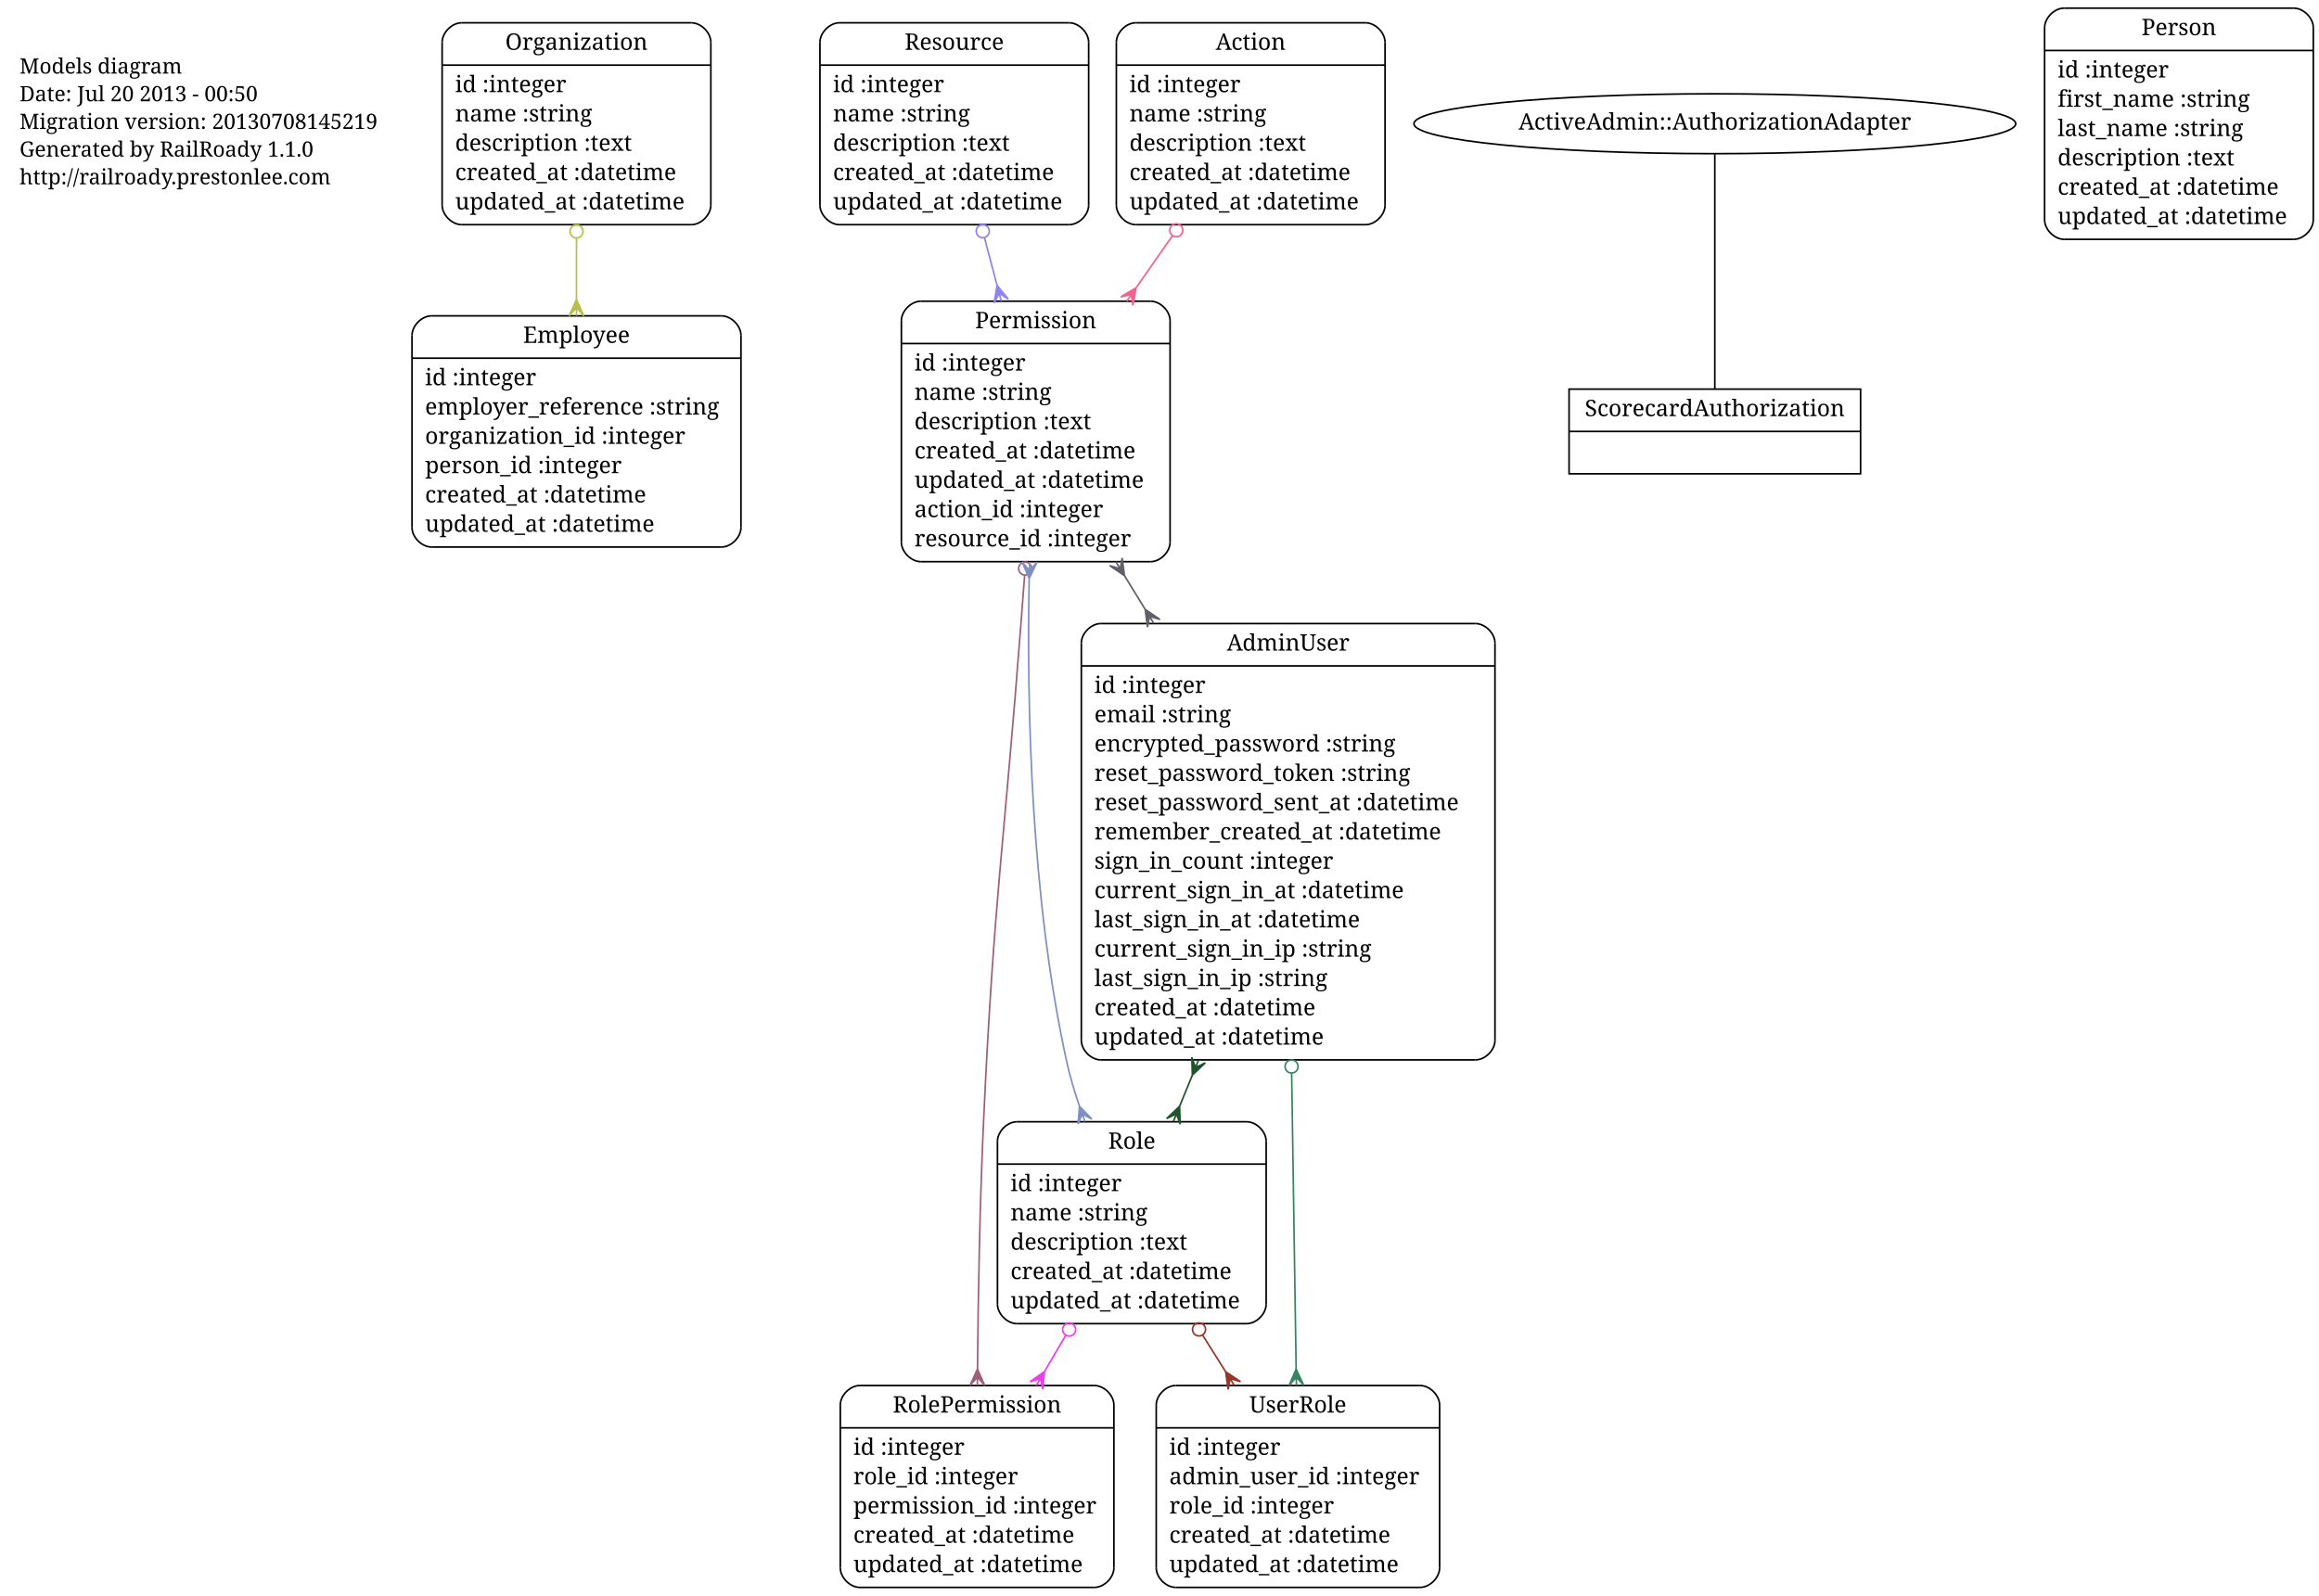
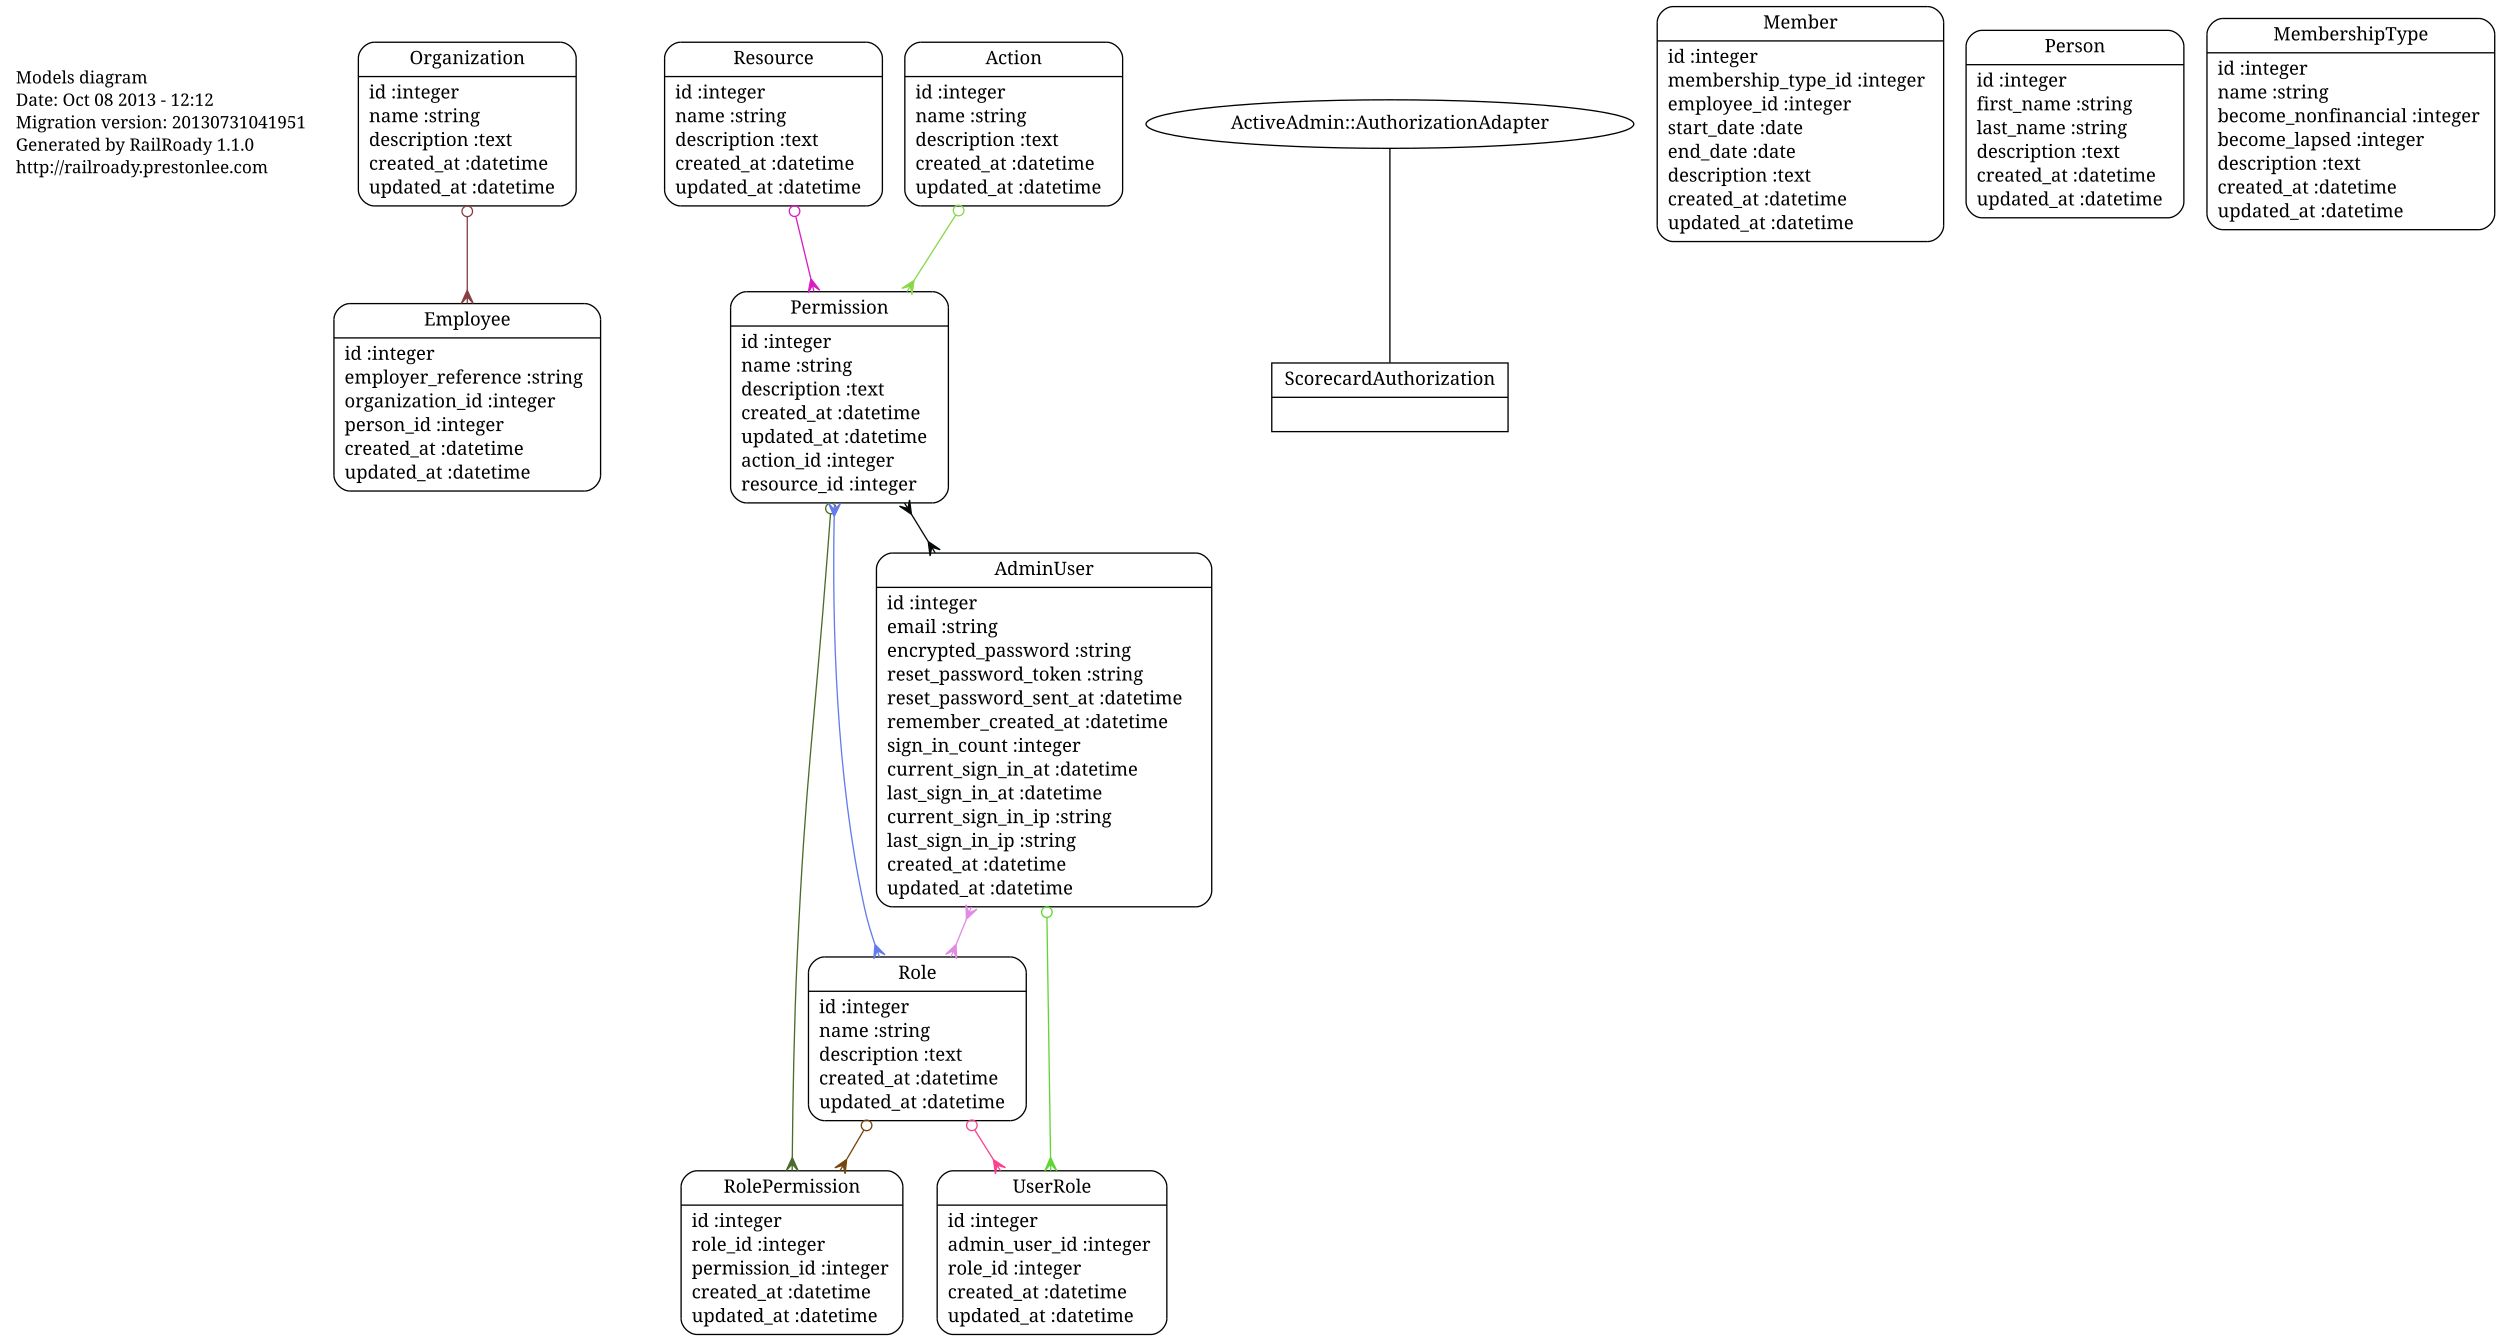
- <svg xmlns="http://www.w3.org/2000/svg" width="1424pt" height="980pt" viewBox="0.00 0.00 1424.00 980.00">
-   <g id="graph1" class="graph" transform="scale(1 1) rotate(0) translate(4 976)">
-     <polygon fill="white" stroke="white" points="-4,5 -4,-976 1421,-976 1421,5 -4,5" />
+ <svg xmlns="http://www.w3.org/2000/svg" width="1894pt" height="1016pt" viewBox="0.00 0.00 1894.00 1016.00">
+   <g id="graph1" class="graph" transform="scale(1 1) rotate(0) translate(4 1012)">
+     <polygon fill="white" stroke="white" points="-4,5 -4,-1012 1891,-1012 1891,5 -4,5" />
    <g id="node1" class="node">
-       <text text-anchor="start" x="8" y="-930.8" font-family="Times Roman,serif" font-size="13.00">Models diagram</text>
-       <text text-anchor="start" x="8" y="-913.8" font-family="Times Roman,serif" font-size="13.00">Date: Jul 20 2013 - 00:50</text>
-       <text text-anchor="start" x="8" y="-896.8" font-family="Times Roman,serif" font-size="13.00">Migration version: 20130708145219</text>
-       <text text-anchor="start" x="8" y="-879.8" font-family="Times Roman,serif" font-size="13.00">Generated by RailRoady 1.1.0</text>
-       <text text-anchor="start" x="8" y="-862.8" font-family="Times Roman,serif" font-size="13.00">http://railroady.prestonlee.com</text>
+       <text text-anchor="start" x="8" y="-948.8" font-family="Times Roman,serif" font-size="13.00">Models diagram</text>
+       <text text-anchor="start" x="8" y="-931.8" font-family="Times Roman,serif" font-size="13.00">Date: Oct 08 2013 - 12:12</text>
+       <text text-anchor="start" x="8" y="-914.8" font-family="Times Roman,serif" font-size="13.00">Migration version: 20130731041951</text>
+       <text text-anchor="start" x="8" y="-897.8" font-family="Times Roman,serif" font-size="13.00">Generated by RailRoady 1.1.0</text>
+       <text text-anchor="start" x="8" y="-880.8" font-family="Times Roman,serif" font-size="13.00">http://railroady.prestonlee.com</text>
    </g>
    <g id="node2" class="node">
      <polyline fill="none" stroke="black" points="261,-640 439,-640 " />
      <path fill="none" stroke="black" d="M439,-640C445,-640 451,-646 451,-652" />
      <polyline fill="none" stroke="black" points="451,-652 451,-770 " />
      <path fill="none" stroke="black" d="M451,-770C451,-776 445,-782 439,-782" />
      <polyline fill="none" stroke="black" points="439,-782 261,-782 " />
      <path fill="none" stroke="black" d="M261,-782C255,-782 249,-776 249,-770" />
      <polyline fill="none" stroke="black" points="249,-770 249,-652 " />
      <path fill="none" stroke="black" d="M249,-652C249,-646 255,-640 261,-640" />
      <text text-anchor="middle" x="350" y="-765.4" font-family="Times Roman,serif" font-size="14.00">Employee</text>
      <polyline fill="none" stroke="black" points="249,-756 451,-756 " />
      <text text-anchor="start" x="257" y="-739.4" font-family="Times Roman,serif" font-size="14.00">id :integer</text>
      <text text-anchor="start" x="257" y="-721.4" font-family="Times Roman,serif" font-size="14.00">employer_reference :string</text>
      <text text-anchor="start" x="257" y="-703.4" font-family="Times Roman,serif" font-size="14.00">organization_id :integer</text>
      <text text-anchor="start" x="257" y="-685.4" font-family="Times Roman,serif" font-size="14.00">person_id :integer</text>
      <text text-anchor="start" x="257" y="-667.4" font-family="Times Roman,serif" font-size="14.00">created_at :datetime</text>
      <text text-anchor="start" x="257" y="-649.4" font-family="Times Roman,serif" font-size="14.00">updated_at :datetime</text>
    </g>
    <g id="node3" class="node">
-       <polyline fill="none" stroke="black" points="511.5,-838 652.5,-838 " />
-       <path fill="none" stroke="black" d="M652.5,-838C658.5,-838 664.5,-844 664.5,-850" />
-       <polyline fill="none" stroke="black" points="664.5,-850 664.5,-950 " />
-       <path fill="none" stroke="black" d="M664.5,-950C664.5,-956 658.5,-962 652.5,-962" />
-       <polyline fill="none" stroke="black" points="652.5,-962 511.5,-962 " />
-       <path fill="none" stroke="black" d="M511.5,-962C505.5,-962 499.5,-956 499.5,-950" />
-       <polyline fill="none" stroke="black" points="499.5,-950 499.5,-850 " />
-       <path fill="none" stroke="black" d="M499.5,-850C499.5,-844 505.5,-838 511.5,-838" />
-       <text text-anchor="middle" x="582" y="-945.4" font-family="Times Roman,serif" font-size="14.00">Resource</text>
-       <polyline fill="none" stroke="black" points="499.5,-936 664.5,-936 " />
-       <text text-anchor="start" x="507.5" y="-919.4" font-family="Times Roman,serif" font-size="14.00">id :integer</text>
-       <text text-anchor="start" x="507.5" y="-901.4" font-family="Times Roman,serif" font-size="14.00">name :string</text>
-       <text text-anchor="start" x="507.5" y="-883.4" font-family="Times Roman,serif" font-size="14.00">description :text</text>
-       <text text-anchor="start" x="507.5" y="-865.4" font-family="Times Roman,serif" font-size="14.00">created_at :datetime</text>
-       <text text-anchor="start" x="507.5" y="-847.4" font-family="Times Roman,serif" font-size="14.00">updated_at :datetime</text>
-     </g>
-     <g id="node8" class="node">
+       <polyline fill="none" stroke="black" points="511.5,-856 652.5,-856 " />
+       <path fill="none" stroke="black" d="M652.5,-856C658.5,-856 664.5,-862 664.5,-868" />
+       <polyline fill="none" stroke="black" points="664.5,-868 664.5,-968 " />
+       <path fill="none" stroke="black" d="M664.5,-968C664.5,-974 658.5,-980 652.5,-980" />
+       <polyline fill="none" stroke="black" points="652.5,-980 511.5,-980 " />
+       <path fill="none" stroke="black" d="M511.5,-980C505.5,-980 499.5,-974 499.5,-968" />
+       <polyline fill="none" stroke="black" points="499.5,-968 499.5,-868 " />
+       <path fill="none" stroke="black" d="M499.5,-868C499.5,-862 505.5,-856 511.5,-856" />
+       <text text-anchor="middle" x="582" y="-963.4" font-family="Times Roman,serif" font-size="14.00">Resource</text>
+       <polyline fill="none" stroke="black" points="499.5,-954 664.5,-954 " />
+       <text text-anchor="start" x="507.5" y="-937.4" font-family="Times Roman,serif" font-size="14.00">id :integer</text>
+       <text text-anchor="start" x="507.5" y="-919.4" font-family="Times Roman,serif" font-size="14.00">name :string</text>
+       <text text-anchor="start" x="507.5" y="-901.4" font-family="Times Roman,serif" font-size="14.00">description :text</text>
+       <text text-anchor="start" x="507.5" y="-883.4" font-family="Times Roman,serif" font-size="14.00">created_at :datetime</text>
+       <text text-anchor="start" x="507.5" y="-865.4" font-family="Times Roman,serif" font-size="14.00">updated_at :datetime</text>
+     </g>
+     <g id="node9" class="node">
      <polyline fill="none" stroke="black" points="561.5,-631 702.5,-631 " />
      <path fill="none" stroke="black" d="M702.5,-631C708.5,-631 714.5,-637 714.5,-643" />
      <polyline fill="none" stroke="black" points="714.5,-643 714.5,-779 " />
      <path fill="none" stroke="black" d="M714.5,-779C714.5,-785 708.5,-791 702.5,-791" />
      <polyline fill="none" stroke="black" points="702.5,-791 561.5,-791 " />
      <path fill="none" stroke="black" d="M561.5,-791C555.5,-791 549.5,-785 549.5,-779" />
      <polyline fill="none" stroke="black" points="549.5,-779 549.5,-643 " />
      <path fill="none" stroke="black" d="M549.5,-643C549.5,-637 555.5,-631 561.5,-631" />
      <text text-anchor="middle" x="632" y="-774.4" font-family="Times Roman,serif" font-size="14.00">Permission</text>
      <polyline fill="none" stroke="black" points="549.5,-765 714.5,-765 " />
      <text text-anchor="start" x="557.5" y="-748.4" font-family="Times Roman,serif" font-size="14.00">id :integer</text>
      <text text-anchor="start" x="557.5" y="-730.4" font-family="Times Roman,serif" font-size="14.00">name :string</text>
      <text text-anchor="start" x="557.5" y="-712.4" font-family="Times Roman,serif" font-size="14.00">description :text</text>
      <text text-anchor="start" x="557.5" y="-694.4" font-family="Times Roman,serif" font-size="14.00">created_at :datetime</text>
      <text text-anchor="start" x="557.5" y="-676.4" font-family="Times Roman,serif" font-size="14.00">updated_at :datetime</text>
      <text text-anchor="start" x="557.5" y="-658.4" font-family="Times Roman,serif" font-size="14.00">action_id :integer</text>
      <text text-anchor="start" x="557.5" y="-640.4" font-family="Times Roman,serif" font-size="14.00">resource_id :integer</text>
    </g>
    <g id="edge2" class="edge">
-       <path fill="none" stroke="#9083ed" d="M600.508,-830.041C603.026,-820.523 605.638,-810.647 608.233,-800.839" />
-       <ellipse fill="none" stroke="#9083ed" cx="599.464" cy="-833.986" rx="4" ry="4" />
-       <polygon fill="#9083ed" stroke="#9083ed" points="608.26,-800.736 615.168,-792.22 609.539,-795.903 610.818,-791.069 610.818,-791.069 610.818,-791.069 609.539,-795.903 606.467,-789.918 608.26,-800.736 608.26,-800.736" />
+       <path fill="none" stroke="#d91cc3" d="M598.992,-847.653C602.596,-832.733 606.448,-816.786 610.202,-801.243" />
+       <ellipse fill="none" stroke="#d91cc3" cx="597.941" cy="-852.005" rx="4" ry="4" />
+       <polygon fill="#d91cc3" stroke="#d91cc3" points="610.303,-800.824 617.026,-792.16 611.477,-795.964 612.651,-791.103 612.651,-791.103 612.651,-791.103 611.477,-795.964 608.277,-790.047 610.303,-800.824 610.303,-800.824" />
    </g>
    <g id="node4" class="node">
      <polygon fill="none" stroke="black" points="959.5,-685 959.5,-737 1138.5,-737 1138.5,-685 959.5,-685" />
      <text text-anchor="middle" x="1049" y="-720.4" font-family="Times Roman,serif" font-size="14.00">ScorecardAuthorization</text>
      <polyline fill="none" stroke="black" points="959.5,-711 1138.5,-711 " />
      <text text-anchor="middle" x="1049" y="-694.4" font-family="Times Roman,serif" font-size="14.00"> </text>
    </g>
    <g id="node5" class="node">
      <polyline fill="none" stroke="black" points="524,-1 668,-1 " />
      <path fill="none" stroke="black" d="M668,-1C674,-1 680,-7 680,-13" />
      <polyline fill="none" stroke="black" points="680,-13 680,-113 " />
      <path fill="none" stroke="black" d="M680,-113C680,-119 674,-125 668,-125" />
      <polyline fill="none" stroke="black" points="668,-125 524,-125 " />
      <path fill="none" stroke="black" d="M524,-125C518,-125 512,-119 512,-113" />
      <polyline fill="none" stroke="black" points="512,-113 512,-13 " />
      <path fill="none" stroke="black" d="M512,-13C512,-7 518,-1 524,-1" />
      <text text-anchor="middle" x="596" y="-108.4" font-family="Times Roman,serif" font-size="14.00">RolePermission</text>
      <polyline fill="none" stroke="black" points="512,-99 680,-99 " />
      <text text-anchor="start" x="520" y="-82.4" font-family="Times Roman,serif" font-size="14.00">id :integer</text>
      <text text-anchor="start" x="520" y="-64.4" font-family="Times Roman,serif" font-size="14.00">role_id :integer</text>
      <text text-anchor="start" x="520" y="-46.4" font-family="Times Roman,serif" font-size="14.00">permission_id :integer</text>
      <text text-anchor="start" x="520" y="-28.4" font-family="Times Roman,serif" font-size="14.00">created_at :datetime</text>
      <text text-anchor="start" x="520" y="-10.4" font-family="Times Roman,serif" font-size="14.00">updated_at :datetime</text>
    </g>
    <g id="node6" class="node">
-       <polyline fill="none" stroke="black" points="693.5,-838 834.5,-838 " />
-       <path fill="none" stroke="black" d="M834.5,-838C840.5,-838 846.5,-844 846.5,-850" />
-       <polyline fill="none" stroke="black" points="846.5,-850 846.5,-950 " />
-       <path fill="none" stroke="black" d="M846.5,-950C846.5,-956 840.5,-962 834.5,-962" />
-       <polyline fill="none" stroke="black" points="834.5,-962 693.5,-962 " />
-       <path fill="none" stroke="black" d="M693.5,-962C687.5,-962 681.5,-956 681.5,-950" />
-       <polyline fill="none" stroke="black" points="681.5,-950 681.5,-850 " />
-       <path fill="none" stroke="black" d="M681.5,-850C681.5,-844 687.5,-838 693.5,-838" />
-       <text text-anchor="middle" x="764" y="-945.4" font-family="Times Roman,serif" font-size="14.00">Action</text>
-       <polyline fill="none" stroke="black" points="681.5,-936 846.5,-936 " />
-       <text text-anchor="start" x="689.5" y="-919.4" font-family="Times Roman,serif" font-size="14.00">id :integer</text>
-       <text text-anchor="start" x="689.5" y="-901.4" font-family="Times Roman,serif" font-size="14.00">name :string</text>
-       <text text-anchor="start" x="689.5" y="-883.4" font-family="Times Roman,serif" font-size="14.00">description :text</text>
-       <text text-anchor="start" x="689.5" y="-865.4" font-family="Times Roman,serif" font-size="14.00">created_at :datetime</text>
-       <text text-anchor="start" x="689.5" y="-847.4" font-family="Times Roman,serif" font-size="14.00">updated_at :datetime</text>
+       <polyline fill="none" stroke="black" points="1263.5,-829 1456.5,-829 " />
+       <path fill="none" stroke="black" d="M1456.5,-829C1462.5,-829 1468.5,-835 1468.5,-841" />
+       <polyline fill="none" stroke="black" points="1468.5,-841 1468.5,-995 " />
+       <path fill="none" stroke="black" d="M1468.5,-995C1468.5,-1001 1462.5,-1007 1456.5,-1007" />
+       <polyline fill="none" stroke="black" points="1456.5,-1007 1263.5,-1007 " />
+       <path fill="none" stroke="black" d="M1263.5,-1007C1257.5,-1007 1251.5,-1001 1251.5,-995" />
+       <polyline fill="none" stroke="black" points="1251.5,-995 1251.5,-841 " />
+       <path fill="none" stroke="black" d="M1251.5,-841C1251.5,-835 1257.5,-829 1263.5,-829" />
+       <text text-anchor="middle" x="1360" y="-990.4" font-family="Times Roman,serif" font-size="14.00">Member</text>
+       <polyline fill="none" stroke="black" points="1251.5,-981 1468.5,-981 " />
+       <text text-anchor="start" x="1259.5" y="-964.4" font-family="Times Roman,serif" font-size="14.00">id :integer</text>
+       <text text-anchor="start" x="1259.5" y="-946.4" font-family="Times Roman,serif" font-size="14.00">membership_type_id :integer</text>
+       <text text-anchor="start" x="1259.5" y="-928.4" font-family="Times Roman,serif" font-size="14.00">employee_id :integer</text>
+       <text text-anchor="start" x="1259.5" y="-910.4" font-family="Times Roman,serif" font-size="14.00">start_date :date</text>
+       <text text-anchor="start" x="1259.5" y="-892.4" font-family="Times Roman,serif" font-size="14.00">end_date :date</text>
+       <text text-anchor="start" x="1259.5" y="-874.4" font-family="Times Roman,serif" font-size="14.00">description :text</text>
+       <text text-anchor="start" x="1259.5" y="-856.4" font-family="Times Roman,serif" font-size="14.00">created_at :datetime</text>
+       <text text-anchor="start" x="1259.5" y="-838.4" font-family="Times Roman,serif" font-size="14.00">updated_at :datetime</text>
+     </g>
+     <g id="node7" class="node">
+       <polyline fill="none" stroke="black" points="693.5,-856 834.5,-856 " />
+       <path fill="none" stroke="black" d="M834.5,-856C840.5,-856 846.5,-862 846.5,-868" />
+       <polyline fill="none" stroke="black" points="846.5,-868 846.5,-968 " />
+       <path fill="none" stroke="black" d="M846.5,-968C846.5,-974 840.5,-980 834.5,-980" />
+       <polyline fill="none" stroke="black" points="834.5,-980 693.5,-980 " />
+       <path fill="none" stroke="black" d="M693.5,-980C687.5,-980 681.5,-974 681.5,-968" />
+       <polyline fill="none" stroke="black" points="681.5,-968 681.5,-868 " />
+       <path fill="none" stroke="black" d="M681.5,-868C681.5,-862 687.5,-856 693.5,-856" />
+       <text text-anchor="middle" x="764" y="-963.4" font-family="Times Roman,serif" font-size="14.00">Action</text>
+       <polyline fill="none" stroke="black" points="681.5,-954 846.5,-954 " />
+       <text text-anchor="start" x="689.5" y="-937.4" font-family="Times Roman,serif" font-size="14.00">id :integer</text>
+       <text text-anchor="start" x="689.5" y="-919.4" font-family="Times Roman,serif" font-size="14.00">name :string</text>
+       <text text-anchor="start" x="689.5" y="-901.4" font-family="Times Roman,serif" font-size="14.00">description :text</text>
+       <text text-anchor="start" x="689.5" y="-883.4" font-family="Times Roman,serif" font-size="14.00">created_at :datetime</text>
+       <text text-anchor="start" x="689.5" y="-865.4" font-family="Times Roman,serif" font-size="14.00">updated_at :datetime</text>
    </g>
    <g id="edge6" class="edge">
-       <path fill="none" stroke="#f5618b" d="M715.892,-831.117C708.72,-820.85 701.244,-810.145 693.838,-799.541" />
-       <ellipse fill="none" stroke="#f5618b" cx="718.305" cy="-834.573" rx="4" ry="4" />
-       <polygon fill="#f5618b" stroke="#f5618b" points="693.647,-799.267 691.611,-788.492 690.784,-795.168 687.921,-791.069 687.921,-791.069 687.921,-791.069 690.784,-795.168 684.232,-793.646 693.647,-799.267 693.647,-799.267" />
-     </g>
-     <g id="node7" class="node">
-       <polyline fill="none" stroke="black" points="279.5,-838 420.5,-838 " />
-       <path fill="none" stroke="black" d="M420.5,-838C426.5,-838 432.5,-844 432.5,-850" />
-       <polyline fill="none" stroke="black" points="432.5,-850 432.5,-950 " />
-       <path fill="none" stroke="black" d="M432.5,-950C432.5,-956 426.5,-962 420.5,-962" />
-       <polyline fill="none" stroke="black" points="420.5,-962 279.5,-962 " />
-       <path fill="none" stroke="black" d="M279.5,-962C273.5,-962 267.5,-956 267.5,-950" />
-       <polyline fill="none" stroke="black" points="267.5,-950 267.5,-850 " />
-       <path fill="none" stroke="black" d="M267.5,-850C267.5,-844 273.5,-838 279.5,-838" />
-       <text text-anchor="middle" x="350" y="-945.4" font-family="Times Roman,serif" font-size="14.00">Organization</text>
-       <polyline fill="none" stroke="black" points="267.5,-936 432.5,-936 " />
-       <text text-anchor="start" x="275.5" y="-919.4" font-family="Times Roman,serif" font-size="14.00">id :integer</text>
-       <text text-anchor="start" x="275.5" y="-901.4" font-family="Times Roman,serif" font-size="14.00">name :string</text>
-       <text text-anchor="start" x="275.5" y="-883.4" font-family="Times Roman,serif" font-size="14.00">description :text</text>
-       <text text-anchor="start" x="275.5" y="-865.4" font-family="Times Roman,serif" font-size="14.00">created_at :datetime</text>
-       <text text-anchor="start" x="275.5" y="-847.4" font-family="Times Roman,serif" font-size="14.00">updated_at :datetime</text>
+       <path fill="none" stroke="#88d849" d="M720.079,-849.125C709.983,-833.291 699.107,-816.236 688.56,-799.697" />
+       <ellipse fill="none" stroke="#88d849" cx="722.245" cy="-852.521" rx="4" ry="4" />
+       <polygon fill="#88d849" stroke="#88d849" points="688.457,-799.535 686.875,-788.684 685.769,-795.319 683.08,-791.103 683.08,-791.103 683.08,-791.103 685.769,-795.319 679.286,-793.523 688.457,-799.535 688.457,-799.535" />
+     </g>
+     <g id="node8" class="node">
+       <polyline fill="none" stroke="black" points="279.5,-856 420.5,-856 " />
+       <path fill="none" stroke="black" d="M420.5,-856C426.5,-856 432.5,-862 432.5,-868" />
+       <polyline fill="none" stroke="black" points="432.5,-868 432.5,-968 " />
+       <path fill="none" stroke="black" d="M432.5,-968C432.5,-974 426.5,-980 420.5,-980" />
+       <polyline fill="none" stroke="black" points="420.5,-980 279.5,-980 " />
+       <path fill="none" stroke="black" d="M279.5,-980C273.5,-980 267.5,-974 267.5,-968" />
+       <polyline fill="none" stroke="black" points="267.5,-968 267.5,-868 " />
+       <path fill="none" stroke="black" d="M267.5,-868C267.5,-862 273.5,-856 279.5,-856" />
+       <text text-anchor="middle" x="350" y="-963.4" font-family="Times Roman,serif" font-size="14.00">Organization</text>
+       <polyline fill="none" stroke="black" points="267.5,-954 432.5,-954 " />
+       <text text-anchor="start" x="275.5" y="-937.4" font-family="Times Roman,serif" font-size="14.00">id :integer</text>
+       <text text-anchor="start" x="275.5" y="-919.4" font-family="Times Roman,serif" font-size="14.00">name :string</text>
+       <text text-anchor="start" x="275.5" y="-901.4" font-family="Times Roman,serif" font-size="14.00">description :text</text>
+       <text text-anchor="start" x="275.5" y="-883.4" font-family="Times Roman,serif" font-size="14.00">created_at :datetime</text>
+       <text text-anchor="start" x="275.5" y="-865.4" font-family="Times Roman,serif" font-size="14.00">updated_at :datetime</text>
    </g>
    <g id="edge8" class="edge">
-       <path fill="none" stroke="#b9be47" d="M350,-829.793C350,-817.609 350,-804.847 350,-792.395" />
-       <ellipse fill="none" stroke="#b9be47" cx="350" cy="-833.853" rx="4" ry="4" />
-       <polygon fill="#b9be47" stroke="#b9be47" points="350,-792.027 354.5,-782.027 350,-787.027 350,-782.027 350,-782.027 350,-782.027 350,-787.027 345.5,-782.027 350,-792.027 350,-792.027" />
+       <path fill="none" stroke="#873e43" d="M350,-847.882C350,-830 350,-810.63 350,-792.243" />
+       <ellipse fill="none" stroke="#873e43" cx="350" cy="-851.893" rx="4" ry="4" />
+       <polygon fill="#873e43" stroke="#873e43" points="350,-792.145 354.5,-782.145 350,-787.145 350,-782.145 350,-782.145 350,-782.145 350,-787.145 345.5,-782.145 350,-792.145 350,-792.145" />
    </g>
    <g id="edge10" class="edge">
-       <path fill="none" stroke="#9e5f7a" d="M625.187,-622.651C624.447,-612.982 623.706,-603.284 623,-594 612.659,-458.009 606.326,-424.237 600,-288 597.63,-236.949 596.637,-179.323 596.234,-135.17" />
-       <ellipse fill="none" stroke="#9e5f7a" cx="625.503" cy="-626.767" rx="4" ry="4" />
-       <polygon fill="#9e5f7a" stroke="#9e5f7a" points="596.233,-135.107 600.649,-125.069 596.191,-130.107 596.15,-125.107 596.15,-125.107 596.15,-125.107 596.191,-130.107 591.65,-125.145 596.233,-135.107 596.233,-135.107" />
-     </g>
-     <g id="node10" class="node">
+       <path fill="none" stroke="#4b6b2a" d="M625.187,-622.651C624.447,-612.982 623.706,-603.284 623,-594 612.659,-458.009 606.326,-424.237 600,-288 597.63,-236.949 596.637,-179.323 596.234,-135.17" />
+       <ellipse fill="none" stroke="#4b6b2a" cx="625.503" cy="-626.767" rx="4" ry="4" />
+       <polygon fill="#4b6b2a" stroke="#4b6b2a" points="596.233,-135.107 600.649,-125.069 596.191,-130.107 596.15,-125.107 596.15,-125.107 596.15,-125.107 596.191,-130.107 591.65,-125.145 596.233,-135.107 596.233,-135.107" />
+     </g>
+     <g id="node12" class="node">
      <polyline fill="none" stroke="black" points="672,-325 902,-325 " />
      <path fill="none" stroke="black" d="M902,-325C908,-325 914,-331 914,-337" />
      <polyline fill="none" stroke="black" points="914,-337 914,-581 " />
      <path fill="none" stroke="black" d="M914,-581C914,-587 908,-593 902,-593" />
      <polyline fill="none" stroke="black" points="902,-593 672,-593 " />
      <path fill="none" stroke="black" d="M672,-593C666,-593 660,-587 660,-581" />
      <polyline fill="none" stroke="black" points="660,-581 660,-337 " />
      <path fill="none" stroke="black" d="M660,-337C660,-331 666,-325 672,-325" />
      <text text-anchor="middle" x="787" y="-576.4" font-family="Times Roman,serif" font-size="14.00">AdminUser</text>
      <polyline fill="none" stroke="black" points="660,-567 914,-567 " />
      <text text-anchor="start" x="668" y="-550.4" font-family="Times Roman,serif" font-size="14.00">id :integer</text>
      <text text-anchor="start" x="668" y="-532.4" font-family="Times Roman,serif" font-size="14.00">email :string</text>
      <text text-anchor="start" x="668" y="-514.4" font-family="Times Roman,serif" font-size="14.00">encrypted_password :string</text>
      <text text-anchor="start" x="668" y="-496.4" font-family="Times Roman,serif" font-size="14.00">reset_password_token :string</text>
      <text text-anchor="start" x="668" y="-478.4" font-family="Times Roman,serif" font-size="14.00">reset_password_sent_at :datetime</text>
      <text text-anchor="start" x="668" y="-460.4" font-family="Times Roman,serif" font-size="14.00">remember_created_at :datetime</text>
      <text text-anchor="start" x="668" y="-442.4" font-family="Times Roman,serif" font-size="14.00">sign_in_count :integer</text>
      <text text-anchor="start" x="668" y="-424.4" font-family="Times Roman,serif" font-size="14.00">current_sign_in_at :datetime</text>
      <text text-anchor="start" x="668" y="-406.4" font-family="Times Roman,serif" font-size="14.00">last_sign_in_at :datetime</text>
      <text text-anchor="start" x="668" y="-388.4" font-family="Times Roman,serif" font-size="14.00">current_sign_in_ip :string</text>
      <text text-anchor="start" x="668" y="-370.4" font-family="Times Roman,serif" font-size="14.00">last_sign_in_ip :string</text>
      <text text-anchor="start" x="668" y="-352.4" font-family="Times Roman,serif" font-size="14.00">created_at :datetime</text>
      <text text-anchor="start" x="668" y="-334.4" font-family="Times Roman,serif" font-size="14.00">updated_at :datetime</text>
    </g>
    <g id="edge14" class="edge">
-       <path fill="none" stroke="#5e6169" d="M686.554,-622.306C690.654,-615.64 694.849,-608.82 699.085,-601.932" />
-       <polygon fill="#5e6169" stroke="#5e6169" points="686.495,-622.402 677.423,-628.562 683.876,-626.66 681.256,-630.919 681.256,-630.919 681.256,-630.919 683.876,-626.66 685.089,-633.277 686.495,-622.402 686.495,-622.402" />
-       <polygon fill="#5e6169" stroke="#5e6169" points="699.232,-601.694 708.304,-595.534 701.851,-597.435 704.471,-593.177 704.471,-593.177 704.471,-593.177 701.851,-597.435 700.638,-590.819 699.232,-601.694 699.232,-601.694" />
-     </g>
-     <g id="node11" class="node">
+       <path fill="none" stroke="#040805" d="M686.554,-622.306C690.654,-615.64 694.849,-608.82 699.085,-601.932" />
+       <polygon fill="#040805" stroke="#040805" points="686.495,-622.402 677.423,-628.562 683.876,-626.66 681.256,-630.919 681.256,-630.919 681.256,-630.919 683.876,-626.66 685.089,-633.277 686.495,-622.402 686.495,-622.402" />
+       <polygon fill="#040805" stroke="#040805" points="699.232,-601.694 708.304,-595.534 701.851,-597.435 704.471,-593.177 704.471,-593.177 704.471,-593.177 701.851,-597.435 700.638,-590.819 699.232,-601.694 699.232,-601.694" />
+     </g>
+     <g id="node13" class="node">
      <polyline fill="none" stroke="black" points="620.5,-163 761.5,-163 " />
      <path fill="none" stroke="black" d="M761.5,-163C767.5,-163 773.5,-169 773.5,-175" />
      <polyline fill="none" stroke="black" points="773.5,-175 773.5,-275 " />
      <path fill="none" stroke="black" d="M773.5,-275C773.5,-281 767.5,-287 761.5,-287" />
      <polyline fill="none" stroke="black" points="761.5,-287 620.5,-287 " />
      <path fill="none" stroke="black" d="M620.5,-287C614.5,-287 608.5,-281 608.5,-275" />
      <polyline fill="none" stroke="black" points="608.5,-275 608.5,-175 " />
      <path fill="none" stroke="black" d="M608.5,-175C608.5,-169 614.5,-163 620.5,-163" />
      <text text-anchor="middle" x="691" y="-270.4" font-family="Times Roman,serif" font-size="14.00">Role</text>
      <polyline fill="none" stroke="black" points="608.5,-261 773.5,-261 " />
      <text text-anchor="start" x="616.5" y="-244.4" font-family="Times Roman,serif" font-size="14.00">id :integer</text>
      <text text-anchor="start" x="616.5" y="-226.4" font-family="Times Roman,serif" font-size="14.00">name :string</text>
      <text text-anchor="start" x="616.5" y="-208.4" font-family="Times Roman,serif" font-size="14.00">description :text</text>
      <text text-anchor="start" x="616.5" y="-190.4" font-family="Times Roman,serif" font-size="14.00">created_at :datetime</text>
      <text text-anchor="start" x="616.5" y="-172.4" font-family="Times Roman,serif" font-size="14.00">updated_at :datetime</text>
    </g>
    <g id="edge12" class="edge">
-       <path fill="none" stroke="#7e90c1" d="M627.974,-620.241C626.465,-541.088 629.079,-423.657 651,-324 652.974,-315.026 655.683,-305.815 658.769,-296.795" />
-       <polygon fill="#7e90c1" stroke="#7e90c1" points="627.983,-620.668 623.702,-630.764 628.092,-625.667 628.201,-630.666 628.201,-630.666 628.201,-630.666 628.092,-625.667 632.7,-630.568 627.983,-620.668 627.983,-620.668" />
-       <polygon fill="#7e90c1" stroke="#7e90c1" points="658.87,-296.516 666.484,-288.625 660.559,-291.81 662.249,-287.104 662.249,-287.104 662.249,-287.104 660.559,-291.81 658.013,-285.583 658.87,-296.516 658.87,-296.516" />
-     </g>
-     <g id="node9" class="node">
-       <polyline fill="none" stroke="black" points="1263.5,-829 1404.5,-829 " />
-       <path fill="none" stroke="black" d="M1404.5,-829C1410.5,-829 1416.5,-835 1416.5,-841" />
-       <polyline fill="none" stroke="black" points="1416.5,-841 1416.5,-959 " />
-       <path fill="none" stroke="black" d="M1416.5,-959C1416.5,-965 1410.5,-971 1404.5,-971" />
-       <polyline fill="none" stroke="black" points="1404.5,-971 1263.5,-971 " />
-       <path fill="none" stroke="black" d="M1263.5,-971C1257.5,-971 1251.5,-965 1251.5,-959" />
-       <polyline fill="none" stroke="black" points="1251.5,-959 1251.5,-841 " />
-       <path fill="none" stroke="black" d="M1251.5,-841C1251.5,-835 1257.5,-829 1263.5,-829" />
-       <text text-anchor="middle" x="1334" y="-954.4" font-family="Times Roman,serif" font-size="14.00">Person</text>
-       <polyline fill="none" stroke="black" points="1251.5,-945 1416.5,-945 " />
-       <text text-anchor="start" x="1259.5" y="-928.4" font-family="Times Roman,serif" font-size="14.00">id :integer</text>
-       <text text-anchor="start" x="1259.5" y="-910.4" font-family="Times Roman,serif" font-size="14.00">first_name :string</text>
-       <text text-anchor="start" x="1259.5" y="-892.4" font-family="Times Roman,serif" font-size="14.00">last_name :string</text>
-       <text text-anchor="start" x="1259.5" y="-874.4" font-family="Times Roman,serif" font-size="14.00">description :text</text>
-       <text text-anchor="start" x="1259.5" y="-856.4" font-family="Times Roman,serif" font-size="14.00">created_at :datetime</text>
-       <text text-anchor="start" x="1259.5" y="-838.4" font-family="Times Roman,serif" font-size="14.00">updated_at :datetime</text>
+       <path fill="none" stroke="#647beb" d="M627.974,-620.241C626.465,-541.088 629.079,-423.657 651,-324 652.974,-315.026 655.683,-305.815 658.769,-296.795" />
+       <polygon fill="#647beb" stroke="#647beb" points="627.983,-620.668 623.702,-630.764 628.092,-625.667 628.201,-630.666 628.201,-630.666 628.201,-630.666 628.092,-625.667 632.7,-630.568 627.983,-620.668 627.983,-620.668" />
+       <polygon fill="#647beb" stroke="#647beb" points="658.87,-296.516 666.484,-288.625 660.559,-291.81 662.249,-287.104 662.249,-287.104 662.249,-287.104 660.559,-291.81 658.013,-285.583 658.87,-296.516 658.87,-296.516" />
+     </g>
+     <g id="node10" class="node">
+       <polyline fill="none" stroke="black" points="1497.5,-847 1638.5,-847 " />
+       <path fill="none" stroke="black" d="M1638.5,-847C1644.5,-847 1650.5,-853 1650.5,-859" />
+       <polyline fill="none" stroke="black" points="1650.5,-859 1650.5,-977 " />
+       <path fill="none" stroke="black" d="M1650.5,-977C1650.5,-983 1644.5,-989 1638.5,-989" />
+       <polyline fill="none" stroke="black" points="1638.5,-989 1497.5,-989 " />
+       <path fill="none" stroke="black" d="M1497.5,-989C1491.5,-989 1485.5,-983 1485.5,-977" />
+       <polyline fill="none" stroke="black" points="1485.5,-977 1485.5,-859 " />
+       <path fill="none" stroke="black" d="M1485.5,-859C1485.5,-853 1491.5,-847 1497.5,-847" />
+       <text text-anchor="middle" x="1568" y="-972.4" font-family="Times Roman,serif" font-size="14.00">Person</text>
+       <polyline fill="none" stroke="black" points="1485.5,-963 1650.5,-963 " />
+       <text text-anchor="start" x="1493.5" y="-946.4" font-family="Times Roman,serif" font-size="14.00">id :integer</text>
+       <text text-anchor="start" x="1493.5" y="-928.4" font-family="Times Roman,serif" font-size="14.00">first_name :string</text>
+       <text text-anchor="start" x="1493.5" y="-910.4" font-family="Times Roman,serif" font-size="14.00">last_name :string</text>
+       <text text-anchor="start" x="1493.5" y="-892.4" font-family="Times Roman,serif" font-size="14.00">description :text</text>
+       <text text-anchor="start" x="1493.5" y="-874.4" font-family="Times Roman,serif" font-size="14.00">created_at :datetime</text>
+       <text text-anchor="start" x="1493.5" y="-856.4" font-family="Times Roman,serif" font-size="14.00">updated_at :datetime</text>
+     </g>
+     <g id="node11" class="node">
+       <polyline fill="none" stroke="black" points="1680,-838 1874,-838 " />
+       <path fill="none" stroke="black" d="M1874,-838C1880,-838 1886,-844 1886,-850" />
+       <polyline fill="none" stroke="black" points="1886,-850 1886,-986 " />
+       <path fill="none" stroke="black" d="M1886,-986C1886,-992 1880,-998 1874,-998" />
+       <polyline fill="none" stroke="black" points="1874,-998 1680,-998 " />
+       <path fill="none" stroke="black" d="M1680,-998C1674,-998 1668,-992 1668,-986" />
+       <polyline fill="none" stroke="black" points="1668,-986 1668,-850 " />
+       <path fill="none" stroke="black" d="M1668,-850C1668,-844 1674,-838 1680,-838" />
+       <text text-anchor="middle" x="1777" y="-981.4" font-family="Times Roman,serif" font-size="14.00">MembershipType</text>
+       <polyline fill="none" stroke="black" points="1668,-972 1886,-972 " />
+       <text text-anchor="start" x="1676" y="-955.4" font-family="Times Roman,serif" font-size="14.00">id :integer</text>
+       <text text-anchor="start" x="1676" y="-937.4" font-family="Times Roman,serif" font-size="14.00">name :string</text>
+       <text text-anchor="start" x="1676" y="-919.4" font-family="Times Roman,serif" font-size="14.00">become_nonfinancial :integer</text>
+       <text text-anchor="start" x="1676" y="-901.4" font-family="Times Roman,serif" font-size="14.00">become_lapsed :integer</text>
+       <text text-anchor="start" x="1676" y="-883.4" font-family="Times Roman,serif" font-size="14.00">description :text</text>
+       <text text-anchor="start" x="1676" y="-865.4" font-family="Times Roman,serif" font-size="14.00">created_at :datetime</text>
+       <text text-anchor="start" x="1676" y="-847.4" font-family="Times Roman,serif" font-size="14.00">updated_at :datetime</text>
    </g>
    <g id="edge18" class="edge">
-       <path fill="none" stroke="#1c542b" d="M728.12,-315.48C725.49,-309.069 722.906,-302.77 720.402,-296.666" />
-       <polygon fill="#1c542b" stroke="#1c542b" points="728.195,-315.664 727.828,-326.624 730.093,-320.29 731.991,-324.916 731.991,-324.916 731.991,-324.916 730.093,-320.29 736.154,-323.208 728.195,-315.664 728.195,-315.664" />
-       <polygon fill="#1c542b" stroke="#1c542b" points="720.333,-296.498 720.7,-285.539 718.435,-291.873 716.537,-287.247 716.537,-287.247 716.537,-287.247 718.435,-291.873 712.374,-288.955 720.333,-296.498 720.333,-296.498" />
-     </g>
-     <g id="node12" class="node">
+       <path fill="none" stroke="#e28be4" d="M728.12,-315.48C725.49,-309.069 722.906,-302.77 720.402,-296.666" />
+       <polygon fill="#e28be4" stroke="#e28be4" points="728.195,-315.664 727.828,-326.624 730.093,-320.29 731.991,-324.916 731.991,-324.916 731.991,-324.916 730.093,-320.29 736.154,-323.208 728.195,-315.664 728.195,-315.664" />
+       <polygon fill="#e28be4" stroke="#e28be4" points="720.333,-296.498 720.7,-285.539 718.435,-291.873 716.537,-287.247 716.537,-287.247 716.537,-287.247 718.435,-291.873 712.374,-288.955 720.333,-296.498 720.333,-296.498" />
+     </g>
+     <g id="node14" class="node">
      <polyline fill="none" stroke="black" points="718,-1 868,-1 " />
      <path fill="none" stroke="black" d="M868,-1C874,-1 880,-7 880,-13" />
      <polyline fill="none" stroke="black" points="880,-13 880,-113 " />
      <path fill="none" stroke="black" d="M880,-113C880,-119 874,-125 868,-125" />
      <polyline fill="none" stroke="black" points="868,-125 718,-125 " />
      <path fill="none" stroke="black" d="M718,-125C712,-125 706,-119 706,-113" />
      <polyline fill="none" stroke="black" points="706,-113 706,-13 " />
      <path fill="none" stroke="black" d="M706,-13C706,-7 712,-1 718,-1" />
      <text text-anchor="middle" x="793" y="-108.4" font-family="Times Roman,serif" font-size="14.00">UserRole</text>
      <polyline fill="none" stroke="black" points="706,-99 880,-99 " />
      <text text-anchor="start" x="714" y="-82.4" font-family="Times Roman,serif" font-size="14.00">id :integer</text>
      <text text-anchor="start" x="714" y="-64.4" font-family="Times Roman,serif" font-size="14.00">admin_user_id :integer</text>
      <text text-anchor="start" x="714" y="-46.4" font-family="Times Roman,serif" font-size="14.00">role_id :integer</text>
      <text text-anchor="start" x="714" y="-28.4" font-family="Times Roman,serif" font-size="14.00">created_at :datetime</text>
      <text text-anchor="start" x="714" y="-10.4" font-family="Times Roman,serif" font-size="14.00">updated_at :datetime</text>
    </g>
    <g id="edge16" class="edge">
-       <path fill="none" stroke="#388462" d="M789.158,-316.554C790.089,-255.094 791.138,-185.864 791.905,-135.291" />
-       <ellipse fill="none" stroke="#388462" cx="789.092" cy="-320.933" rx="4" ry="4" />
-       <polygon fill="#388462" stroke="#388462" points="791.907,-135.112 796.558,-125.181 791.983,-130.113 792.059,-125.113 792.059,-125.113 792.059,-125.113 791.983,-130.113 787.559,-125.045 791.907,-135.112 791.907,-135.112" />
+       <path fill="none" stroke="#60d535" d="M789.158,-316.554C790.089,-255.094 791.138,-185.864 791.905,-135.291" />
+       <ellipse fill="none" stroke="#60d535" cx="789.092" cy="-320.933" rx="4" ry="4" />
+       <polygon fill="#60d535" stroke="#60d535" points="791.907,-135.112 796.558,-125.181 791.983,-130.113 792.059,-125.113 792.059,-125.113 792.059,-125.113 791.983,-130.113 787.559,-125.045 791.907,-135.112 791.907,-135.112" />
    </g>
    <g id="edge22" class="edge">
-       <path fill="none" stroke="#eb3fec" d="M650.417,-155.796C646.199,-148.602 641.906,-141.281 637.675,-134.067" />
-       <ellipse fill="none" stroke="#eb3fec" cx="652.519" cy="-159.379" rx="4" ry="4" />
-       <polygon fill="#eb3fec" stroke="#eb3fec" points="637.419,-133.63 636.242,-122.727 634.89,-129.317 632.36,-125.004 632.36,-125.004 632.36,-125.004 634.89,-129.317 628.478,-127.28 637.419,-133.63 637.419,-133.63" />
+       <path fill="none" stroke="#77440c" d="M650.417,-155.796C646.199,-148.602 641.906,-141.281 637.675,-134.067" />
+       <ellipse fill="none" stroke="#77440c" cx="652.519" cy="-159.379" rx="4" ry="4" />
+       <polygon fill="#77440c" stroke="#77440c" points="637.419,-133.63 636.242,-122.727 634.89,-129.317 632.36,-125.004 632.36,-125.004 632.36,-125.004 634.89,-129.317 628.478,-127.28 637.419,-133.63 637.419,-133.63" />
    </g>
    <g id="edge20" class="edge">
-       <path fill="none" stroke="#983526" d="M734.573,-155.796C739.203,-148.442 743.917,-140.956 748.557,-133.586" />
-       <ellipse fill="none" stroke="#983526" cx="732.275" cy="-159.445" rx="4" ry="4" />
-       <polygon fill="#983526" stroke="#983526" points="748.632,-133.466 757.769,-127.401 751.297,-129.235 753.961,-125.004 753.961,-125.004 753.961,-125.004 751.297,-129.235 750.153,-122.606 748.632,-133.466 748.632,-133.466" />
-     </g>
-     <g id="node14" class="node">
-       <ellipse fill="none" stroke="black" cx="1049" cy="-900" rx="184.763" ry="18.385" />
-       <text text-anchor="middle" x="1049" y="-896.4" font-family="Times Roman,serif" font-size="14.00">ActiveAdmin::AuthorizationAdapter</text>
+       <path fill="none" stroke="#fa438f" d="M734.573,-155.796C739.203,-148.442 743.917,-140.956 748.557,-133.586" />
+       <ellipse fill="none" stroke="#fa438f" cx="732.275" cy="-159.445" rx="4" ry="4" />
+       <polygon fill="#fa438f" stroke="#fa438f" points="748.632,-133.466 757.769,-127.401 751.297,-129.235 753.961,-125.004 753.961,-125.004 753.961,-125.004 751.297,-129.235 750.153,-122.606 748.632,-133.466 748.632,-133.466" />
+     </g>
+     <g id="node16" class="node">
+       <ellipse fill="none" stroke="black" cx="1049" cy="-918" rx="184.763" ry="18.385" />
+       <text text-anchor="middle" x="1049" y="-914.4" font-family="Times Roman,serif" font-size="14.00">ActiveAdmin::AuthorizationAdapter</text>
    </g>
    <g id="edge4" class="edge">
-       <path fill="none" stroke="black" d="M1049,-881.187C1049,-847.294 1049,-775.914 1049,-737.239" />
+       <path fill="none" stroke="black" d="M1049,-899.265C1049,-862.243 1049,-779.635 1049,-737.227" />
    </g>
  </g>
</svg>
